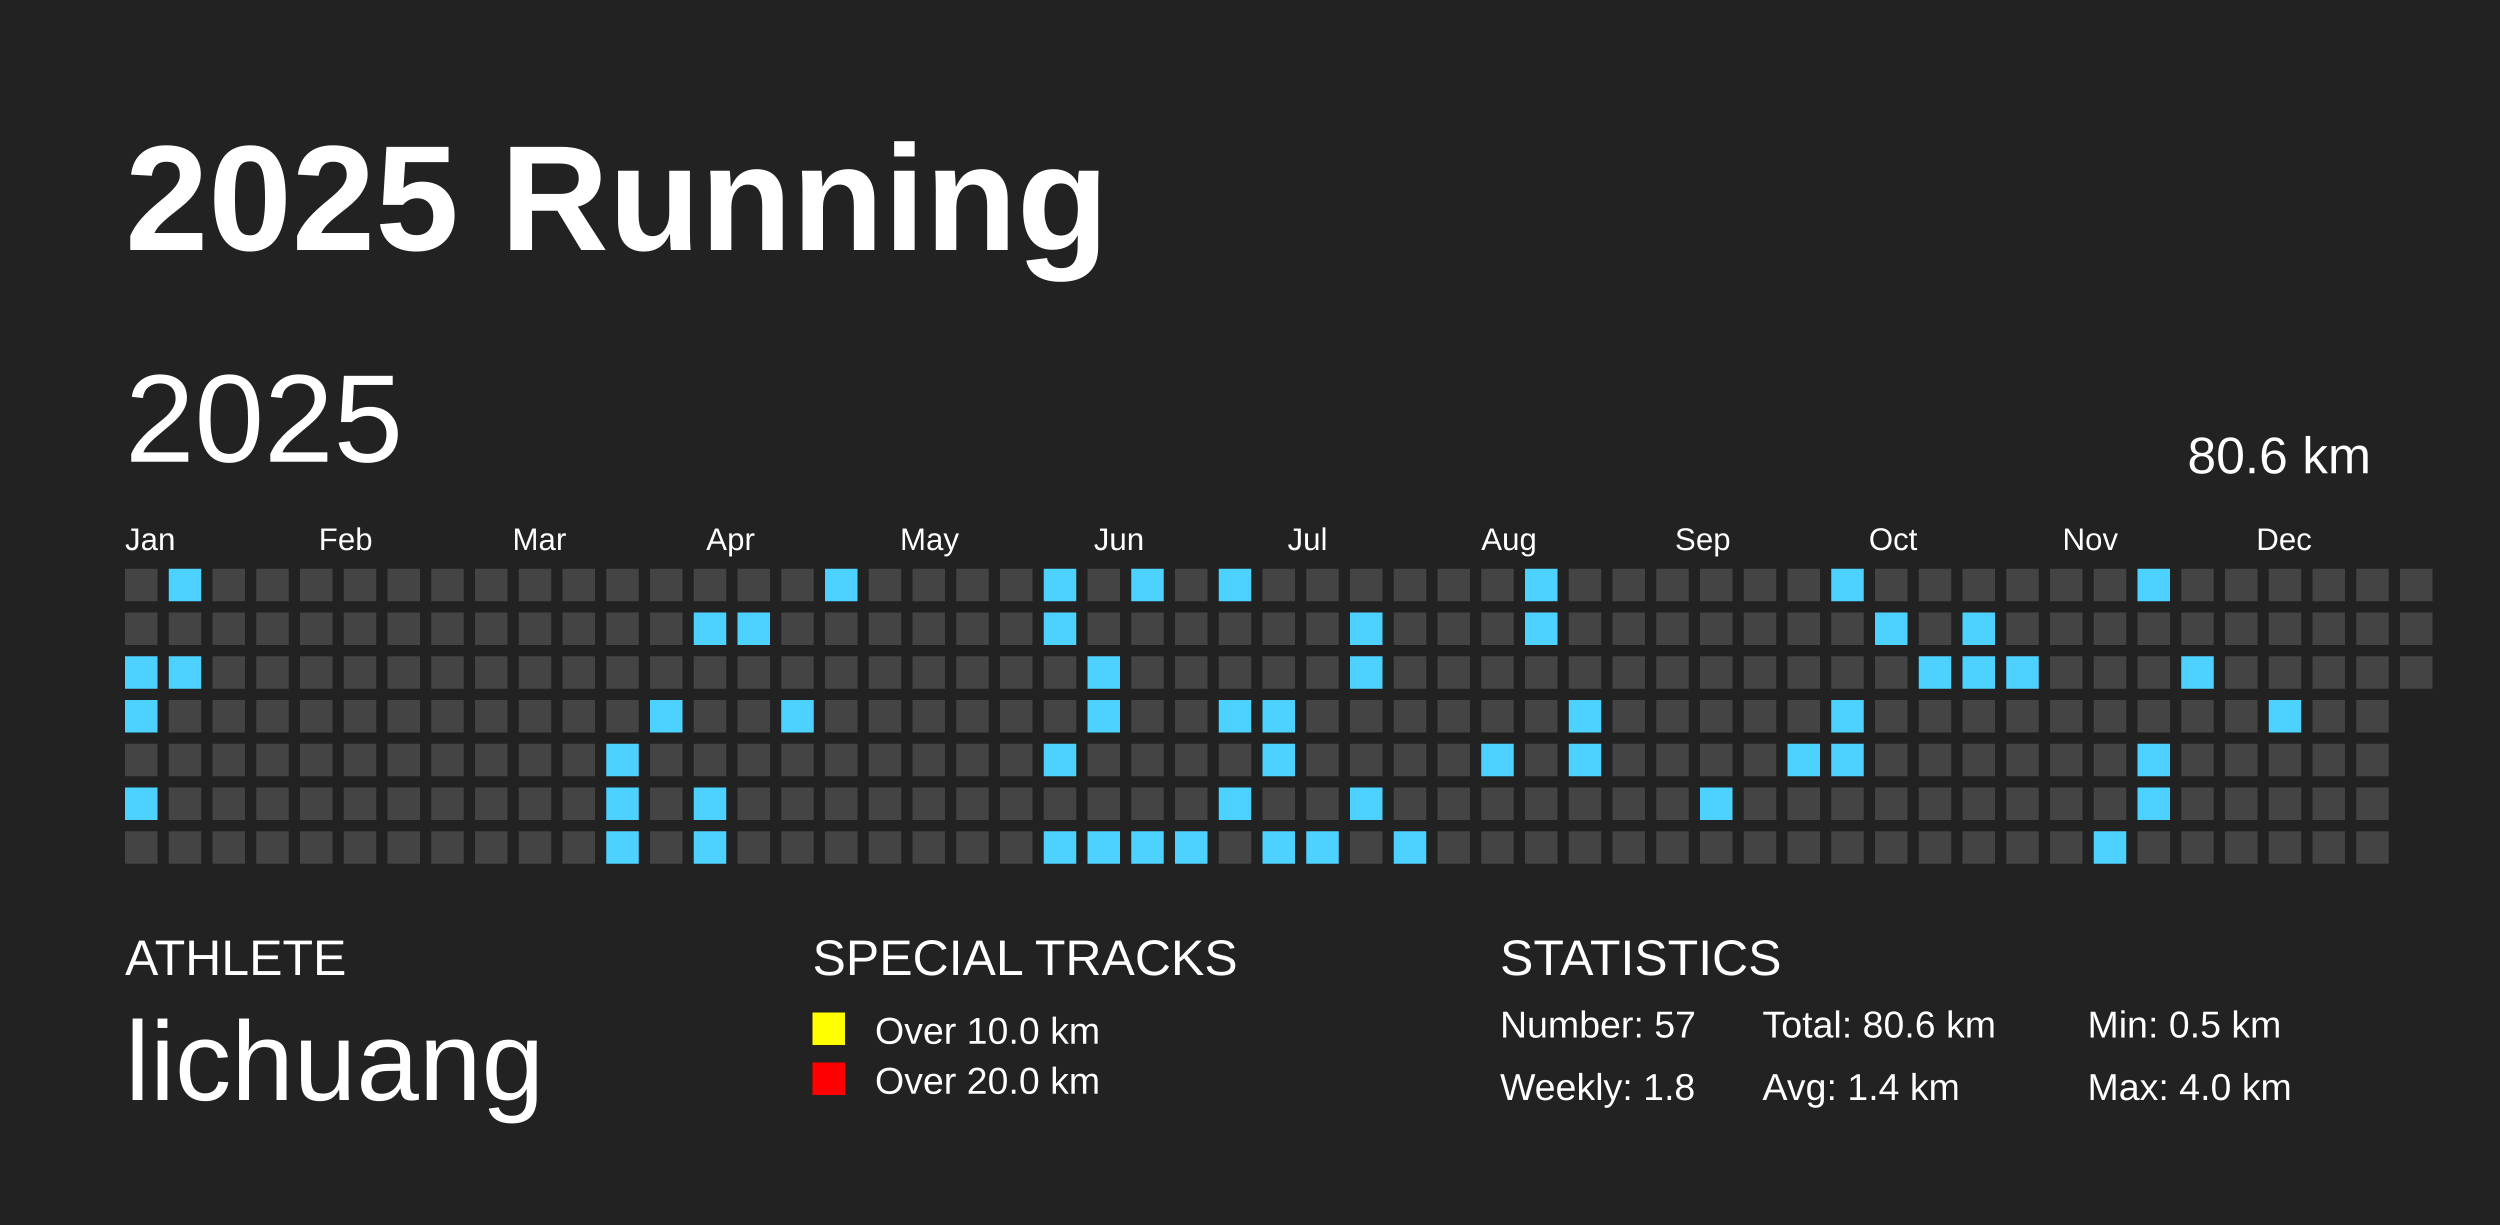
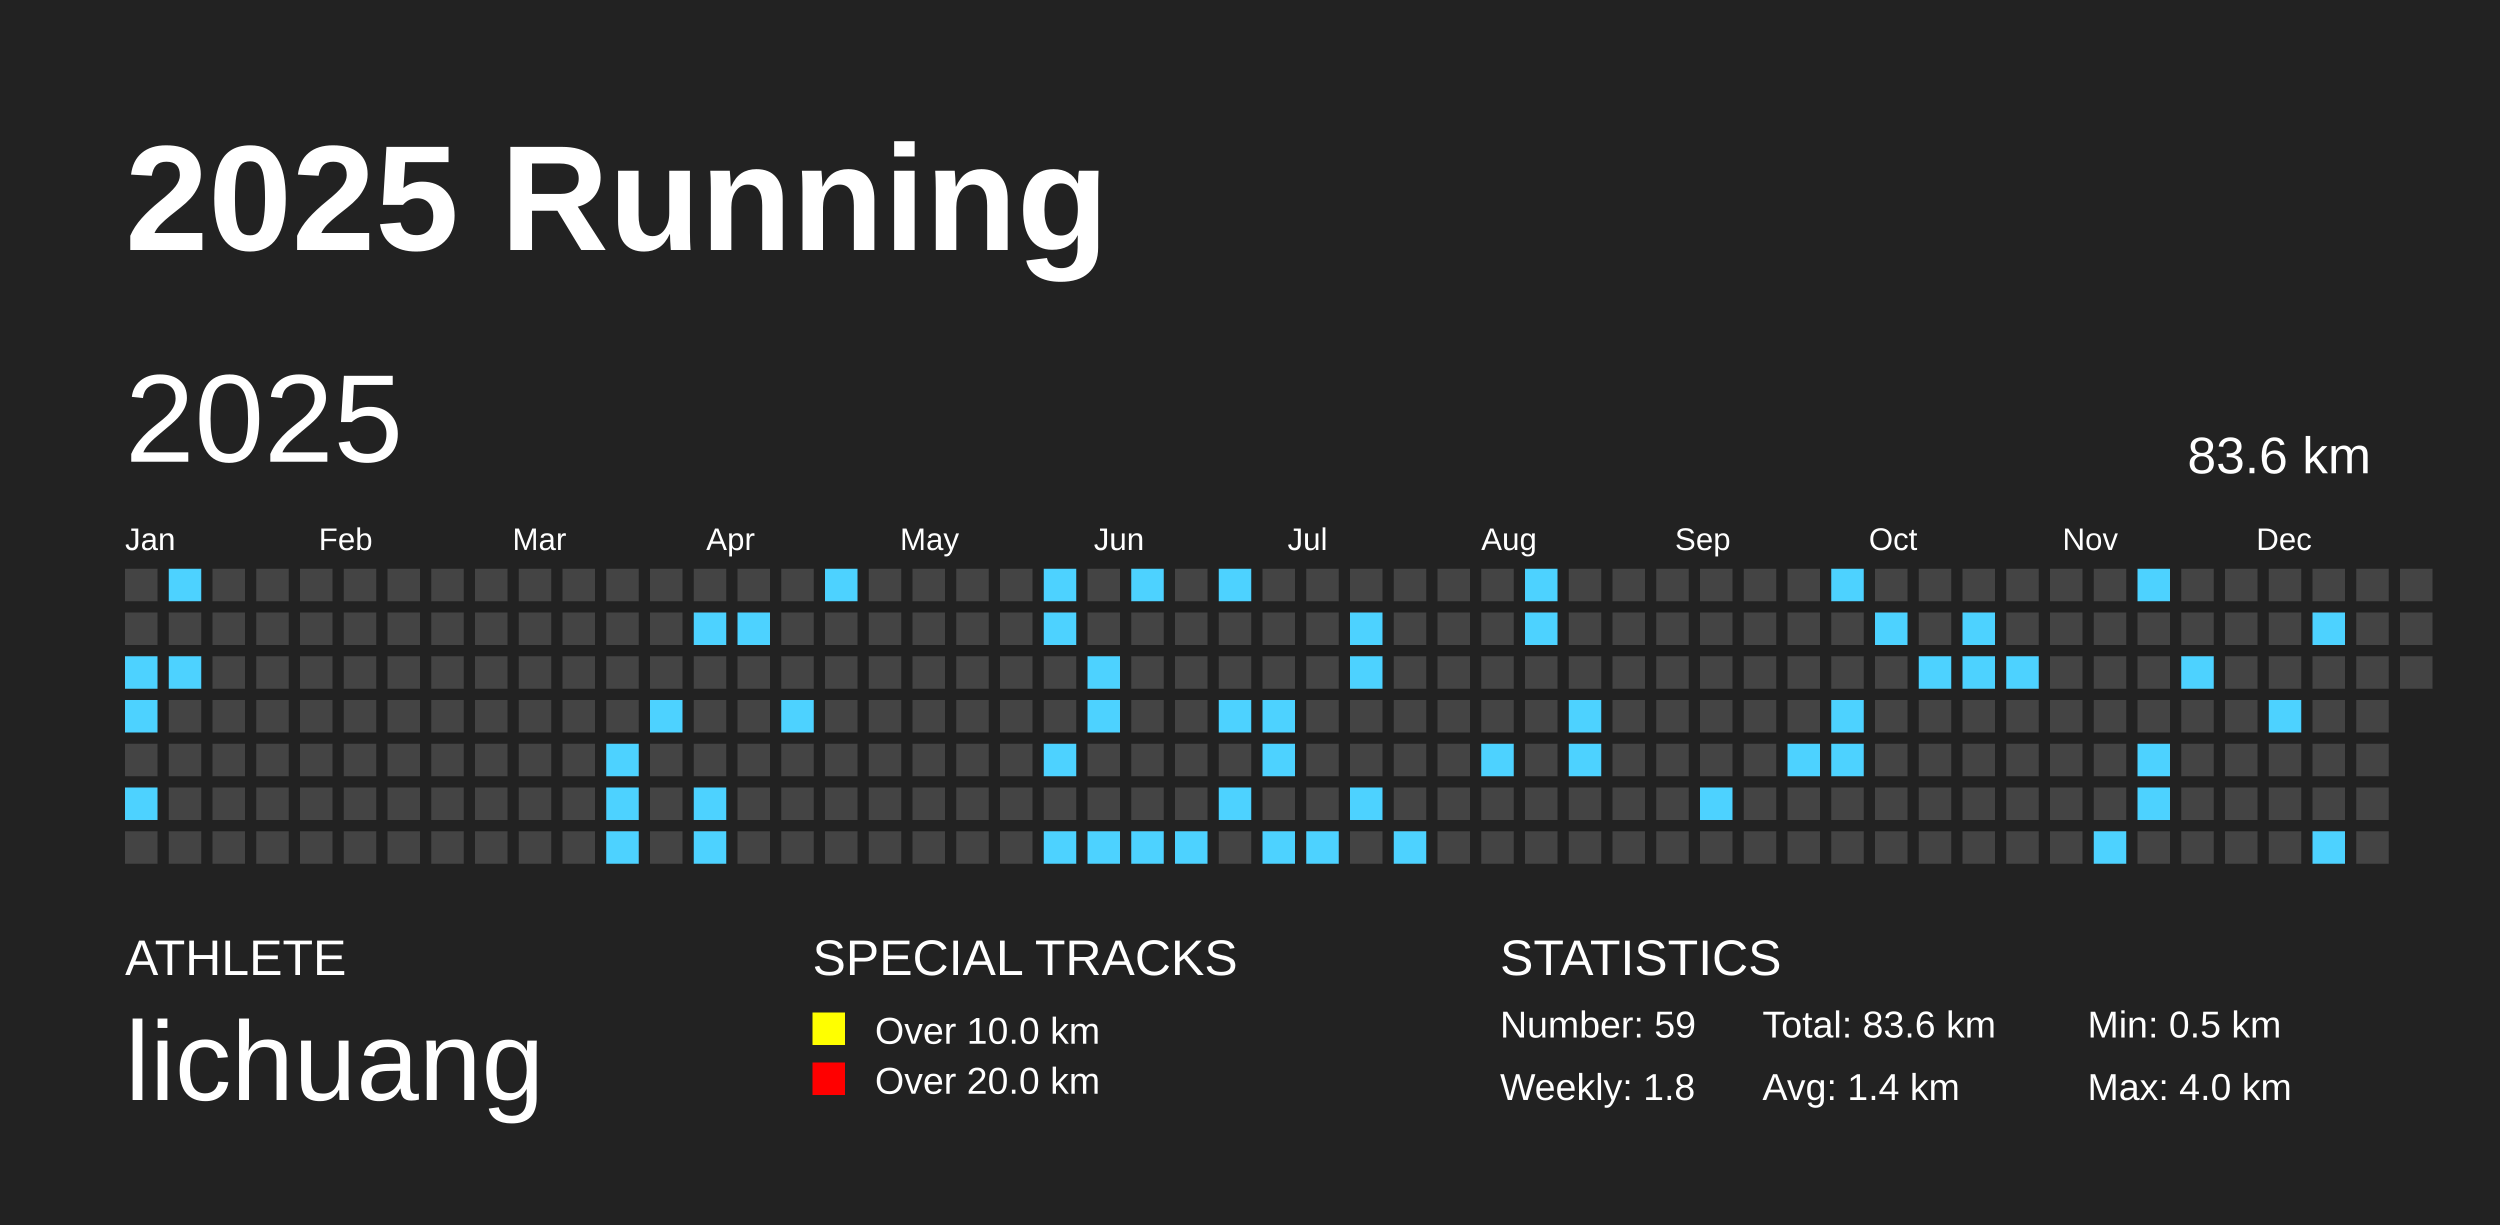
<svg xmlns="http://www.w3.org/2000/svg" baseProfile="full" height="98mm" version="1.1" viewBox="0,0,200,98" width="200mm">
  <defs />
  <rect fill="#222222" height="98" width="200" x="0" y="0" />
  <text fill="#FFFFFF" style="font-size:12px; font-family:Arial; font-weight:bold;" x="10" y="20">2025 Running</text>
  <text fill="#FFFFFF" style="font-size:4px; font-family:Arial" x="10" y="78">ATHLETE</text>
  <text fill="#FFFFFF" style="font-size:9px; font-family:Arial" x="10" y="88">lichuang</text>
  <text fill="#FFFFFF" style="font-size:4px; font-family:Arial" x="65" y="78">SPECIAL TRACKS</text>
  <rect fill="yellow" height="2.6" width="2.6" x="65" y="81" />
  <text fill="#FFFFFF" style="font-size:3px; font-family:Arial" x="70" y="83.5">Over 10.0 km</text>
  <rect fill="red" height="2.6" width="2.6" x="65" y="85" />
  <text fill="#FFFFFF" style="font-size:3px; font-family:Arial" x="70" y="87.5">Over 20.0 km</text>
  <text fill="#FFFFFF" style="font-size:4px; font-family:Arial" x="120" y="78">STATISTICS</text>
-   <text fill="#FFFFFF" style="font-size:3px; font-family:Arial" x="120" y="83">Number: 57</text>
+   <text fill="#FFFFFF" style="font-size:3px; font-family:Arial" x="120" y="83">Number: 59</text>
  <text fill="#FFFFFF" style="font-size:3px; font-family:Arial" x="120" y="88">Weekly: 1.8</text>
-   <text fill="#FFFFFF" style="font-size:3px; font-family:Arial" x="141" y="83">Total: 80.6 km</text>
+   <text fill="#FFFFFF" style="font-size:3px; font-family:Arial" x="141" y="83">Total: 83.6 km</text>
  <text fill="#FFFFFF" style="font-size:3px; font-family:Arial" x="141" y="88">Avg: 1.4 km</text>
  <text fill="#FFFFFF" style="font-size:3px; font-family:Arial" x="167" y="83">Min: 0.5 km</text>
  <text fill="#FFFFFF" style="font-size:3px; font-family:Arial" x="167" y="88">Max: 4.0 km</text>
  <text dominant-baseline="hanging" fill="#FFFFFF" style="font-size:10.0px; font-family:Arial;" x="10" y="30">2025</text>
-   <text dominant-baseline="hanging" fill="#FFFFFF" style="font-size:4.125px; font-family:Arial;" x="175" y="35">80.6 km</text>
+   <text dominant-baseline="hanging" fill="#FFFFFF" style="font-size:4.125px; font-family:Arial;" x="175" y="35">83.6 km</text>
  <text fill="#FFFFFF" style="font-size:2.5px; font-family:Arial" x="10.0" y="44">Jan</text>
  <text fill="#FFFFFF" style="font-size:2.5px; font-family:Arial" x="25.5" y="44">Feb</text>
  <text fill="#FFFFFF" style="font-size:2.5px; font-family:Arial" x="41.0" y="44">Mar</text>
  <text fill="#FFFFFF" style="font-size:2.5px; font-family:Arial" x="56.5" y="44">Apr</text>
  <text fill="#FFFFFF" style="font-size:2.5px; font-family:Arial" x="72.0" y="44">May</text>
  <text fill="#FFFFFF" style="font-size:2.5px; font-family:Arial" x="87.5" y="44">Jun</text>
  <text fill="#FFFFFF" style="font-size:2.5px; font-family:Arial" x="103.0" y="44">Jul</text>
  <text fill="#FFFFFF" style="font-size:2.5px; font-family:Arial" x="118.5" y="44">Aug</text>
  <text fill="#FFFFFF" style="font-size:2.5px; font-family:Arial" x="134.0" y="44">Sep</text>
  <text fill="#FFFFFF" style="font-size:2.5px; font-family:Arial" x="149.5" y="44">Oct</text>
  <text fill="#FFFFFF" style="font-size:2.5px; font-family:Arial" x="165.0" y="44">Nov</text>
  <text fill="#FFFFFF" style="font-size:2.5px; font-family:Arial" x="180.5" y="44">Dec</text>
  <rect fill="#444444" height="2.6" width="2.6" x="10.0" y="45.5" />
  <rect fill="#444444" height="2.6" width="2.6" x="10.0" y="49.0" />
  <rect fill="#4dd2ff" height="2.6" width="2.6" x="10.0" y="52.5" />
  <rect fill="#4dd2ff" height="2.6" width="2.6" x="10.0" y="56.0" />
  <rect fill="#444444" height="2.6" width="2.6" x="10.0" y="59.5" />
  <rect fill="#4dd2ff" height="2.6" width="2.6" x="10.0" y="63.0" />
  <rect fill="#444444" height="2.6" width="2.6" x="10.0" y="66.5" />
  <rect fill="#4dd2ff" height="2.6" width="2.6" x="13.5" y="45.5" />
  <rect fill="#444444" height="2.6" width="2.6" x="13.5" y="49.0" />
  <rect fill="#4dd2ff" height="2.6" width="2.6" x="13.5" y="52.5" />
  <rect fill="#444444" height="2.6" width="2.6" x="13.5" y="56.0" />
  <rect fill="#444444" height="2.6" width="2.6" x="13.5" y="59.5" />
  <rect fill="#444444" height="2.6" width="2.6" x="13.5" y="63.0" />
  <rect fill="#444444" height="2.6" width="2.6" x="13.5" y="66.5" />
  <rect fill="#444444" height="2.6" width="2.6" x="17.0" y="45.5" />
  <rect fill="#444444" height="2.6" width="2.6" x="17.0" y="49.0" />
  <rect fill="#444444" height="2.6" width="2.6" x="17.0" y="52.5" />
  <rect fill="#444444" height="2.6" width="2.6" x="17.0" y="56.0" />
  <rect fill="#444444" height="2.6" width="2.6" x="17.0" y="59.5" />
  <rect fill="#444444" height="2.6" width="2.6" x="17.0" y="63.0" />
  <rect fill="#444444" height="2.6" width="2.6" x="17.0" y="66.5" />
  <rect fill="#444444" height="2.6" width="2.6" x="20.5" y="45.5" />
  <rect fill="#444444" height="2.6" width="2.6" x="20.5" y="49.0" />
  <rect fill="#444444" height="2.6" width="2.6" x="20.5" y="52.5" />
  <rect fill="#444444" height="2.6" width="2.6" x="20.5" y="56.0" />
  <rect fill="#444444" height="2.6" width="2.6" x="20.5" y="59.5" />
  <rect fill="#444444" height="2.6" width="2.6" x="20.5" y="63.0" />
  <rect fill="#444444" height="2.6" width="2.6" x="20.5" y="66.5" />
  <rect fill="#444444" height="2.6" width="2.6" x="24.0" y="45.5" />
  <rect fill="#444444" height="2.6" width="2.6" x="24.0" y="49.0" />
  <rect fill="#444444" height="2.6" width="2.6" x="24.0" y="52.5" />
  <rect fill="#444444" height="2.6" width="2.6" x="24.0" y="56.0" />
  <rect fill="#444444" height="2.6" width="2.6" x="24.0" y="59.5" />
  <rect fill="#444444" height="2.6" width="2.6" x="24.0" y="63.0" />
  <rect fill="#444444" height="2.6" width="2.6" x="24.0" y="66.5" />
  <rect fill="#444444" height="2.6" width="2.6" x="27.5" y="45.5" />
  <rect fill="#444444" height="2.6" width="2.6" x="27.5" y="49.0" />
  <rect fill="#444444" height="2.6" width="2.6" x="27.5" y="52.5" />
  <rect fill="#444444" height="2.6" width="2.6" x="27.5" y="56.0" />
  <rect fill="#444444" height="2.6" width="2.6" x="27.5" y="59.5" />
  <rect fill="#444444" height="2.6" width="2.6" x="27.5" y="63.0" />
  <rect fill="#444444" height="2.6" width="2.6" x="27.5" y="66.5" />
  <rect fill="#444444" height="2.6" width="2.6" x="31.0" y="45.5" />
  <rect fill="#444444" height="2.6" width="2.6" x="31.0" y="49.0" />
  <rect fill="#444444" height="2.6" width="2.6" x="31.0" y="52.5" />
  <rect fill="#444444" height="2.6" width="2.6" x="31.0" y="56.0" />
  <rect fill="#444444" height="2.6" width="2.6" x="31.0" y="59.5" />
  <rect fill="#444444" height="2.6" width="2.6" x="31.0" y="63.0" />
  <rect fill="#444444" height="2.6" width="2.6" x="31.0" y="66.5" />
  <rect fill="#444444" height="2.6" width="2.6" x="34.5" y="45.5" />
  <rect fill="#444444" height="2.6" width="2.6" x="34.5" y="49.0" />
  <rect fill="#444444" height="2.6" width="2.6" x="34.5" y="52.5" />
  <rect fill="#444444" height="2.6" width="2.6" x="34.5" y="56.0" />
  <rect fill="#444444" height="2.6" width="2.6" x="34.5" y="59.5" />
  <rect fill="#444444" height="2.6" width="2.6" x="34.5" y="63.0" />
  <rect fill="#444444" height="2.6" width="2.6" x="34.5" y="66.5" />
  <rect fill="#444444" height="2.6" width="2.6" x="38.0" y="45.5" />
  <rect fill="#444444" height="2.6" width="2.6" x="38.0" y="49.0" />
  <rect fill="#444444" height="2.6" width="2.6" x="38.0" y="52.5" />
  <rect fill="#444444" height="2.6" width="2.6" x="38.0" y="56.0" />
  <rect fill="#444444" height="2.6" width="2.6" x="38.0" y="59.5" />
  <rect fill="#444444" height="2.6" width="2.6" x="38.0" y="63.0" />
  <rect fill="#444444" height="2.6" width="2.6" x="38.0" y="66.5" />
  <rect fill="#444444" height="2.6" width="2.6" x="41.5" y="45.5" />
  <rect fill="#444444" height="2.6" width="2.6" x="41.5" y="49.0" />
  <rect fill="#444444" height="2.6" width="2.6" x="41.5" y="52.5" />
  <rect fill="#444444" height="2.6" width="2.6" x="41.5" y="56.0" />
  <rect fill="#444444" height="2.6" width="2.6" x="41.5" y="59.5" />
  <rect fill="#444444" height="2.6" width="2.6" x="41.5" y="63.0" />
  <rect fill="#444444" height="2.6" width="2.6" x="41.5" y="66.5" />
  <rect fill="#444444" height="2.6" width="2.6" x="45.0" y="45.5" />
  <rect fill="#444444" height="2.6" width="2.6" x="45.0" y="49.0" />
  <rect fill="#444444" height="2.6" width="2.6" x="45.0" y="52.5" />
  <rect fill="#444444" height="2.6" width="2.6" x="45.0" y="56.0" />
  <rect fill="#444444" height="2.6" width="2.6" x="45.0" y="59.5" />
  <rect fill="#444444" height="2.6" width="2.6" x="45.0" y="63.0" />
  <rect fill="#444444" height="2.6" width="2.6" x="45.0" y="66.5" />
  <rect fill="#444444" height="2.6" width="2.6" x="48.5" y="45.5" />
  <rect fill="#444444" height="2.6" width="2.6" x="48.5" y="49.0" />
  <rect fill="#444444" height="2.6" width="2.6" x="48.5" y="52.5" />
  <rect fill="#444444" height="2.6" width="2.6" x="48.5" y="56.0" />
  <rect fill="#4dd2ff" height="2.6" width="2.6" x="48.5" y="59.5" />
  <rect fill="#4dd2ff" height="2.6" width="2.6" x="48.5" y="63.0" />
  <rect fill="#4dd2ff" height="2.6" width="2.6" x="48.5" y="66.5" />
  <rect fill="#444444" height="2.6" width="2.6" x="52.0" y="45.5" />
  <rect fill="#444444" height="2.6" width="2.6" x="52.0" y="49.0" />
  <rect fill="#444444" height="2.6" width="2.6" x="52.0" y="52.5" />
  <rect fill="#4dd2ff" height="2.6" width="2.6" x="52.0" y="56.0" />
  <rect fill="#444444" height="2.6" width="2.6" x="52.0" y="59.5" />
  <rect fill="#444444" height="2.6" width="2.6" x="52.0" y="63.0" />
  <rect fill="#444444" height="2.6" width="2.6" x="52.0" y="66.5" />
  <rect fill="#444444" height="2.6" width="2.6" x="55.5" y="45.5" />
  <rect fill="#4dd2ff" height="2.6" width="2.6" x="55.5" y="49.0" />
  <rect fill="#444444" height="2.6" width="2.6" x="55.5" y="52.5" />
  <rect fill="#444444" height="2.6" width="2.6" x="55.5" y="56.0" />
  <rect fill="#444444" height="2.6" width="2.6" x="55.5" y="59.5" />
  <rect fill="#4dd2ff" height="2.6" width="2.6" x="55.5" y="63.0" />
  <rect fill="#4dd2ff" height="2.6" width="2.6" x="55.5" y="66.5" />
  <rect fill="#444444" height="2.6" width="2.6" x="59.0" y="45.5" />
  <rect fill="#4dd2ff" height="2.6" width="2.6" x="59.0" y="49.0" />
  <rect fill="#444444" height="2.6" width="2.6" x="59.0" y="52.5" />
  <rect fill="#444444" height="2.6" width="2.6" x="59.0" y="56.0" />
  <rect fill="#444444" height="2.6" width="2.6" x="59.0" y="59.5" />
  <rect fill="#444444" height="2.6" width="2.6" x="59.0" y="63.0" />
  <rect fill="#444444" height="2.6" width="2.6" x="59.0" y="66.5" />
  <rect fill="#444444" height="2.6" width="2.6" x="62.5" y="45.5" />
  <rect fill="#444444" height="2.6" width="2.6" x="62.5" y="49.0" />
  <rect fill="#444444" height="2.6" width="2.6" x="62.5" y="52.5" />
  <rect fill="#4dd2ff" height="2.6" width="2.6" x="62.5" y="56.0" />
  <rect fill="#444444" height="2.6" width="2.6" x="62.5" y="59.5" />
  <rect fill="#444444" height="2.6" width="2.6" x="62.5" y="63.0" />
  <rect fill="#444444" height="2.6" width="2.6" x="62.5" y="66.5" />
  <rect fill="#4dd2ff" height="2.6" width="2.6" x="66.0" y="45.5" />
  <rect fill="#444444" height="2.6" width="2.6" x="66.0" y="49.0" />
  <rect fill="#444444" height="2.6" width="2.6" x="66.0" y="52.5" />
  <rect fill="#444444" height="2.6" width="2.6" x="66.0" y="56.0" />
  <rect fill="#444444" height="2.6" width="2.6" x="66.0" y="59.5" />
  <rect fill="#444444" height="2.6" width="2.6" x="66.0" y="63.0" />
  <rect fill="#444444" height="2.6" width="2.6" x="66.0" y="66.5" />
  <rect fill="#444444" height="2.6" width="2.6" x="69.5" y="45.5" />
  <rect fill="#444444" height="2.6" width="2.6" x="69.5" y="49.0" />
  <rect fill="#444444" height="2.6" width="2.6" x="69.5" y="52.5" />
  <rect fill="#444444" height="2.6" width="2.6" x="69.5" y="56.0" />
  <rect fill="#444444" height="2.6" width="2.6" x="69.5" y="59.5" />
  <rect fill="#444444" height="2.6" width="2.6" x="69.5" y="63.0" />
  <rect fill="#444444" height="2.6" width="2.6" x="69.5" y="66.5" />
  <rect fill="#444444" height="2.6" width="2.6" x="73.0" y="45.5" />
  <rect fill="#444444" height="2.6" width="2.6" x="73.0" y="49.0" />
  <rect fill="#444444" height="2.6" width="2.6" x="73.0" y="52.5" />
  <rect fill="#444444" height="2.6" width="2.6" x="73.0" y="56.0" />
  <rect fill="#444444" height="2.6" width="2.6" x="73.0" y="59.5" />
  <rect fill="#444444" height="2.6" width="2.6" x="73.0" y="63.0" />
  <rect fill="#444444" height="2.6" width="2.6" x="73.0" y="66.5" />
  <rect fill="#444444" height="2.6" width="2.6" x="76.5" y="45.5" />
  <rect fill="#444444" height="2.6" width="2.6" x="76.5" y="49.0" />
  <rect fill="#444444" height="2.6" width="2.6" x="76.5" y="52.5" />
  <rect fill="#444444" height="2.6" width="2.6" x="76.5" y="56.0" />
  <rect fill="#444444" height="2.6" width="2.6" x="76.5" y="59.5" />
  <rect fill="#444444" height="2.6" width="2.6" x="76.5" y="63.0" />
  <rect fill="#444444" height="2.6" width="2.6" x="76.5" y="66.5" />
  <rect fill="#444444" height="2.6" width="2.6" x="80.0" y="45.5" />
  <rect fill="#444444" height="2.6" width="2.6" x="80.0" y="49.0" />
  <rect fill="#444444" height="2.6" width="2.6" x="80.0" y="52.5" />
  <rect fill="#444444" height="2.6" width="2.6" x="80.0" y="56.0" />
  <rect fill="#444444" height="2.6" width="2.6" x="80.0" y="59.5" />
  <rect fill="#444444" height="2.6" width="2.6" x="80.0" y="63.0" />
  <rect fill="#444444" height="2.6" width="2.6" x="80.0" y="66.5" />
  <rect fill="#4dd2ff" height="2.6" width="2.6" x="83.5" y="45.5" />
  <rect fill="#4dd2ff" height="2.6" width="2.6" x="83.5" y="49.0" />
  <rect fill="#444444" height="2.6" width="2.6" x="83.5" y="52.5" />
  <rect fill="#444444" height="2.6" width="2.6" x="83.5" y="56.0" />
  <rect fill="#4dd2ff" height="2.6" width="2.6" x="83.5" y="59.5" />
  <rect fill="#444444" height="2.6" width="2.6" x="83.5" y="63.0" />
  <rect fill="#4dd2ff" height="2.6" width="2.6" x="83.5" y="66.5" />
  <rect fill="#444444" height="2.6" width="2.6" x="87.0" y="45.5" />
  <rect fill="#444444" height="2.6" width="2.6" x="87.0" y="49.0" />
  <rect fill="#4dd2ff" height="2.6" width="2.6" x="87.0" y="52.5" />
  <rect fill="#4dd2ff" height="2.6" width="2.6" x="87.0" y="56.0" />
  <rect fill="#444444" height="2.6" width="2.6" x="87.0" y="59.5" />
  <rect fill="#444444" height="2.6" width="2.6" x="87.0" y="63.0" />
  <rect fill="#4dd2ff" height="2.6" width="2.6" x="87.0" y="66.5" />
  <rect fill="#4dd2ff" height="2.6" width="2.6" x="90.5" y="45.5" />
  <rect fill="#444444" height="2.6" width="2.6" x="90.5" y="49.0" />
  <rect fill="#444444" height="2.6" width="2.6" x="90.5" y="52.5" />
  <rect fill="#444444" height="2.6" width="2.6" x="90.5" y="56.0" />
  <rect fill="#444444" height="2.6" width="2.6" x="90.5" y="59.5" />
  <rect fill="#444444" height="2.6" width="2.6" x="90.5" y="63.0" />
  <rect fill="#4dd2ff" height="2.6" width="2.6" x="90.5" y="66.5" />
  <rect fill="#444444" height="2.6" width="2.6" x="94.0" y="45.5" />
  <rect fill="#444444" height="2.6" width="2.6" x="94.0" y="49.0" />
  <rect fill="#444444" height="2.6" width="2.6" x="94.0" y="52.5" />
  <rect fill="#444444" height="2.6" width="2.6" x="94.0" y="56.0" />
  <rect fill="#444444" height="2.6" width="2.6" x="94.0" y="59.5" />
  <rect fill="#444444" height="2.6" width="2.6" x="94.0" y="63.0" />
  <rect fill="#4dd2ff" height="2.6" width="2.6" x="94.0" y="66.5" />
  <rect fill="#4dd2ff" height="2.6" width="2.6" x="97.5" y="45.5" />
  <rect fill="#444444" height="2.6" width="2.6" x="97.5" y="49.0" />
  <rect fill="#444444" height="2.6" width="2.6" x="97.5" y="52.5" />
  <rect fill="#4dd2ff" height="2.6" width="2.6" x="97.5" y="56.0" />
  <rect fill="#444444" height="2.6" width="2.6" x="97.5" y="59.5" />
  <rect fill="#4dd2ff" height="2.6" width="2.6" x="97.5" y="63.0" />
  <rect fill="#444444" height="2.6" width="2.6" x="97.5" y="66.5" />
  <rect fill="#444444" height="2.6" width="2.6" x="101.0" y="45.5" />
  <rect fill="#444444" height="2.6" width="2.6" x="101.0" y="49.0" />
  <rect fill="#444444" height="2.6" width="2.6" x="101.0" y="52.5" />
  <rect fill="#4dd2ff" height="2.6" width="2.6" x="101.0" y="56.0" />
  <rect fill="#4dd2ff" height="2.6" width="2.6" x="101.0" y="59.5" />
  <rect fill="#444444" height="2.6" width="2.6" x="101.0" y="63.0" />
  <rect fill="#4dd2ff" height="2.6" width="2.6" x="101.0" y="66.5" />
  <rect fill="#444444" height="2.6" width="2.6" x="104.5" y="45.5" />
  <rect fill="#444444" height="2.6" width="2.6" x="104.5" y="49.0" />
  <rect fill="#444444" height="2.6" width="2.6" x="104.5" y="52.5" />
  <rect fill="#444444" height="2.6" width="2.6" x="104.5" y="56.0" />
  <rect fill="#444444" height="2.6" width="2.6" x="104.5" y="59.5" />
  <rect fill="#444444" height="2.6" width="2.6" x="104.5" y="63.0" />
  <rect fill="#4dd2ff" height="2.6" width="2.6" x="104.5" y="66.5" />
  <rect fill="#444444" height="2.6" width="2.6" x="108.0" y="45.5" />
  <rect fill="#4dd2ff" height="2.6" width="2.6" x="108.0" y="49.0" />
  <rect fill="#4dd2ff" height="2.6" width="2.6" x="108.0" y="52.5" />
  <rect fill="#444444" height="2.6" width="2.6" x="108.0" y="56.0" />
  <rect fill="#444444" height="2.6" width="2.6" x="108.0" y="59.5" />
  <rect fill="#4dd2ff" height="2.6" width="2.6" x="108.0" y="63.0" />
  <rect fill="#444444" height="2.6" width="2.6" x="108.0" y="66.5" />
  <rect fill="#444444" height="2.6" width="2.6" x="111.5" y="45.5" />
  <rect fill="#444444" height="2.6" width="2.6" x="111.5" y="49.0" />
  <rect fill="#444444" height="2.6" width="2.6" x="111.5" y="52.5" />
  <rect fill="#444444" height="2.6" width="2.6" x="111.5" y="56.0" />
  <rect fill="#444444" height="2.6" width="2.6" x="111.5" y="59.5" />
  <rect fill="#444444" height="2.6" width="2.6" x="111.5" y="63.0" />
  <rect fill="#4dd2ff" height="2.6" width="2.6" x="111.5" y="66.5" />
  <rect fill="#444444" height="2.6" width="2.6" x="115.0" y="45.5" />
  <rect fill="#444444" height="2.6" width="2.6" x="115.0" y="49.0" />
  <rect fill="#444444" height="2.6" width="2.6" x="115.0" y="52.5" />
  <rect fill="#444444" height="2.6" width="2.6" x="115.0" y="56.0" />
  <rect fill="#444444" height="2.6" width="2.6" x="115.0" y="59.5" />
  <rect fill="#444444" height="2.6" width="2.6" x="115.0" y="63.0" />
  <rect fill="#444444" height="2.6" width="2.6" x="115.0" y="66.5" />
  <rect fill="#444444" height="2.6" width="2.6" x="118.5" y="45.5" />
  <rect fill="#444444" height="2.6" width="2.6" x="118.5" y="49.0" />
  <rect fill="#444444" height="2.6" width="2.6" x="118.5" y="52.5" />
  <rect fill="#444444" height="2.6" width="2.6" x="118.5" y="56.0" />
  <rect fill="#4dd2ff" height="2.6" width="2.6" x="118.5" y="59.5" />
  <rect fill="#444444" height="2.6" width="2.6" x="118.5" y="63.0" />
  <rect fill="#444444" height="2.6" width="2.6" x="118.5" y="66.5" />
  <rect fill="#4dd2ff" height="2.6" width="2.6" x="122.0" y="45.5" />
  <rect fill="#4dd2ff" height="2.6" width="2.6" x="122.0" y="49.0" />
  <rect fill="#444444" height="2.6" width="2.6" x="122.0" y="52.5" />
  <rect fill="#444444" height="2.6" width="2.6" x="122.0" y="56.0" />
  <rect fill="#444444" height="2.6" width="2.6" x="122.0" y="59.5" />
  <rect fill="#444444" height="2.6" width="2.6" x="122.0" y="63.0" />
  <rect fill="#444444" height="2.6" width="2.6" x="122.0" y="66.5" />
  <rect fill="#444444" height="2.6" width="2.6" x="125.5" y="45.5" />
  <rect fill="#444444" height="2.6" width="2.6" x="125.5" y="49.0" />
  <rect fill="#444444" height="2.6" width="2.6" x="125.5" y="52.5" />
  <rect fill="#4dd2ff" height="2.6" width="2.6" x="125.5" y="56.0" />
  <rect fill="#4dd2ff" height="2.6" width="2.6" x="125.5" y="59.5" />
  <rect fill="#444444" height="2.6" width="2.6" x="125.5" y="63.0" />
  <rect fill="#444444" height="2.6" width="2.6" x="125.5" y="66.5" />
  <rect fill="#444444" height="2.6" width="2.6" x="129.0" y="45.5" />
  <rect fill="#444444" height="2.6" width="2.6" x="129.0" y="49.0" />
  <rect fill="#444444" height="2.6" width="2.6" x="129.0" y="52.5" />
  <rect fill="#444444" height="2.6" width="2.6" x="129.0" y="56.0" />
  <rect fill="#444444" height="2.6" width="2.6" x="129.0" y="59.5" />
  <rect fill="#444444" height="2.6" width="2.6" x="129.0" y="63.0" />
  <rect fill="#444444" height="2.6" width="2.6" x="129.0" y="66.5" />
  <rect fill="#444444" height="2.6" width="2.6" x="132.5" y="45.5" />
  <rect fill="#444444" height="2.6" width="2.6" x="132.5" y="49.0" />
  <rect fill="#444444" height="2.6" width="2.6" x="132.5" y="52.5" />
  <rect fill="#444444" height="2.6" width="2.6" x="132.5" y="56.0" />
  <rect fill="#444444" height="2.6" width="2.6" x="132.5" y="59.5" />
  <rect fill="#444444" height="2.6" width="2.6" x="132.5" y="63.0" />
  <rect fill="#444444" height="2.6" width="2.6" x="132.5" y="66.5" />
  <rect fill="#444444" height="2.6" width="2.6" x="136.0" y="45.5" />
  <rect fill="#444444" height="2.6" width="2.6" x="136.0" y="49.0" />
  <rect fill="#444444" height="2.6" width="2.6" x="136.0" y="52.5" />
  <rect fill="#444444" height="2.6" width="2.6" x="136.0" y="56.0" />
  <rect fill="#444444" height="2.6" width="2.6" x="136.0" y="59.5" />
  <rect fill="#4dd2ff" height="2.6" width="2.6" x="136.0" y="63.0" />
  <rect fill="#444444" height="2.6" width="2.6" x="136.0" y="66.5" />
  <rect fill="#444444" height="2.6" width="2.6" x="139.5" y="45.5" />
  <rect fill="#444444" height="2.6" width="2.6" x="139.5" y="49.0" />
  <rect fill="#444444" height="2.6" width="2.6" x="139.5" y="52.5" />
  <rect fill="#444444" height="2.6" width="2.6" x="139.5" y="56.0" />
  <rect fill="#444444" height="2.6" width="2.6" x="139.5" y="59.5" />
  <rect fill="#444444" height="2.6" width="2.6" x="139.5" y="63.0" />
  <rect fill="#444444" height="2.6" width="2.6" x="139.5" y="66.5" />
  <rect fill="#444444" height="2.6" width="2.6" x="143.0" y="45.5" />
  <rect fill="#444444" height="2.6" width="2.6" x="143.0" y="49.0" />
  <rect fill="#444444" height="2.6" width="2.6" x="143.0" y="52.5" />
  <rect fill="#444444" height="2.6" width="2.6" x="143.0" y="56.0" />
  <rect fill="#4dd2ff" height="2.6" width="2.6" x="143.0" y="59.5" />
  <rect fill="#444444" height="2.6" width="2.6" x="143.0" y="63.0" />
  <rect fill="#444444" height="2.6" width="2.6" x="143.0" y="66.5" />
  <rect fill="#4dd2ff" height="2.6" width="2.6" x="146.5" y="45.5" />
  <rect fill="#444444" height="2.6" width="2.6" x="146.5" y="49.0" />
  <rect fill="#444444" height="2.6" width="2.6" x="146.5" y="52.5" />
  <rect fill="#4dd2ff" height="2.6" width="2.6" x="146.5" y="56.0" />
  <rect fill="#4dd2ff" height="2.6" width="2.6" x="146.5" y="59.5" />
  <rect fill="#444444" height="2.6" width="2.6" x="146.5" y="63.0" />
  <rect fill="#444444" height="2.6" width="2.6" x="146.5" y="66.5" />
  <rect fill="#444444" height="2.6" width="2.6" x="150.0" y="45.5" />
  <rect fill="#4dd2ff" height="2.6" width="2.6" x="150.0" y="49.0" />
  <rect fill="#444444" height="2.6" width="2.6" x="150.0" y="52.5" />
  <rect fill="#444444" height="2.6" width="2.6" x="150.0" y="56.0" />
  <rect fill="#444444" height="2.6" width="2.6" x="150.0" y="59.5" />
  <rect fill="#444444" height="2.6" width="2.6" x="150.0" y="63.0" />
  <rect fill="#444444" height="2.6" width="2.6" x="150.0" y="66.5" />
  <rect fill="#444444" height="2.6" width="2.6" x="153.5" y="45.5" />
  <rect fill="#444444" height="2.6" width="2.6" x="153.5" y="49.0" />
  <rect fill="#4dd2ff" height="2.6" width="2.6" x="153.5" y="52.5" />
  <rect fill="#444444" height="2.6" width="2.6" x="153.5" y="56.0" />
  <rect fill="#444444" height="2.6" width="2.6" x="153.5" y="59.5" />
  <rect fill="#444444" height="2.6" width="2.6" x="153.5" y="63.0" />
  <rect fill="#444444" height="2.6" width="2.6" x="153.5" y="66.5" />
  <rect fill="#444444" height="2.6" width="2.6" x="157.0" y="45.5" />
  <rect fill="#4dd2ff" height="2.6" width="2.6" x="157.0" y="49.0" />
  <rect fill="#4dd2ff" height="2.6" width="2.6" x="157.0" y="52.5" />
  <rect fill="#444444" height="2.6" width="2.6" x="157.0" y="56.0" />
  <rect fill="#444444" height="2.6" width="2.6" x="157.0" y="59.5" />
  <rect fill="#444444" height="2.6" width="2.6" x="157.0" y="63.0" />
  <rect fill="#444444" height="2.6" width="2.6" x="157.0" y="66.5" />
  <rect fill="#444444" height="2.6" width="2.6" x="160.5" y="45.5" />
  <rect fill="#444444" height="2.6" width="2.6" x="160.5" y="49.0" />
  <rect fill="#4dd2ff" height="2.6" width="2.6" x="160.5" y="52.5" />
  <rect fill="#444444" height="2.6" width="2.6" x="160.5" y="56.0" />
  <rect fill="#444444" height="2.6" width="2.6" x="160.5" y="59.5" />
  <rect fill="#444444" height="2.6" width="2.6" x="160.5" y="63.0" />
  <rect fill="#444444" height="2.6" width="2.6" x="160.5" y="66.5" />
  <rect fill="#444444" height="2.6" width="2.6" x="164.0" y="45.5" />
  <rect fill="#444444" height="2.6" width="2.6" x="164.0" y="49.0" />
  <rect fill="#444444" height="2.6" width="2.6" x="164.0" y="52.5" />
  <rect fill="#444444" height="2.6" width="2.6" x="164.0" y="56.0" />
  <rect fill="#444444" height="2.6" width="2.6" x="164.0" y="59.5" />
  <rect fill="#444444" height="2.6" width="2.6" x="164.0" y="63.0" />
  <rect fill="#444444" height="2.6" width="2.6" x="164.0" y="66.5" />
  <rect fill="#444444" height="2.6" width="2.6" x="167.5" y="45.5" />
  <rect fill="#444444" height="2.6" width="2.6" x="167.5" y="49.0" />
  <rect fill="#444444" height="2.6" width="2.6" x="167.5" y="52.5" />
  <rect fill="#444444" height="2.6" width="2.6" x="167.5" y="56.0" />
  <rect fill="#444444" height="2.6" width="2.6" x="167.5" y="59.5" />
  <rect fill="#444444" height="2.6" width="2.6" x="167.5" y="63.0" />
  <rect fill="#4dd2ff" height="2.6" width="2.6" x="167.5" y="66.5" />
  <rect fill="#4dd2ff" height="2.6" width="2.6" x="171.0" y="45.5" />
  <rect fill="#444444" height="2.6" width="2.6" x="171.0" y="49.0" />
  <rect fill="#444444" height="2.6" width="2.6" x="171.0" y="52.5" />
  <rect fill="#444444" height="2.6" width="2.6" x="171.0" y="56.0" />
  <rect fill="#4dd2ff" height="2.6" width="2.6" x="171.0" y="59.5" />
  <rect fill="#4dd2ff" height="2.6" width="2.6" x="171.0" y="63.0" />
  <rect fill="#444444" height="2.6" width="2.6" x="171.0" y="66.5" />
  <rect fill="#444444" height="2.6" width="2.6" x="174.5" y="45.5" />
  <rect fill="#444444" height="2.6" width="2.6" x="174.5" y="49.0" />
  <rect fill="#4dd2ff" height="2.6" width="2.6" x="174.5" y="52.5" />
  <rect fill="#444444" height="2.6" width="2.6" x="174.5" y="56.0" />
  <rect fill="#444444" height="2.6" width="2.6" x="174.5" y="59.5" />
  <rect fill="#444444" height="2.6" width="2.6" x="174.5" y="63.0" />
  <rect fill="#444444" height="2.6" width="2.6" x="174.5" y="66.5" />
  <rect fill="#444444" height="2.6" width="2.6" x="178.0" y="45.5" />
  <rect fill="#444444" height="2.6" width="2.6" x="178.0" y="49.0" />
  <rect fill="#444444" height="2.6" width="2.6" x="178.0" y="52.5" />
  <rect fill="#444444" height="2.6" width="2.6" x="178.0" y="56.0" />
  <rect fill="#444444" height="2.6" width="2.6" x="178.0" y="59.5" />
  <rect fill="#444444" height="2.6" width="2.6" x="178.0" y="63.0" />
  <rect fill="#444444" height="2.6" width="2.6" x="178.0" y="66.5" />
  <rect fill="#444444" height="2.6" width="2.6" x="181.5" y="45.5" />
  <rect fill="#444444" height="2.6" width="2.6" x="181.5" y="49.0" />
  <rect fill="#444444" height="2.6" width="2.6" x="181.5" y="52.5" />
  <rect fill="#4dd2ff" height="2.6" width="2.6" x="181.5" y="56.0" />
  <rect fill="#444444" height="2.6" width="2.6" x="181.5" y="59.5" />
  <rect fill="#444444" height="2.6" width="2.6" x="181.5" y="63.0" />
  <rect fill="#444444" height="2.6" width="2.6" x="181.5" y="66.5" />
  <rect fill="#444444" height="2.6" width="2.6" x="185.0" y="45.5" />
-   <rect fill="#444444" height="2.6" width="2.6" x="185.0" y="49.0" />
+   <rect fill="#4dd2ff" height="2.6" width="2.6" x="185.0" y="49.0" />
  <rect fill="#444444" height="2.6" width="2.6" x="185.0" y="52.5" />
  <rect fill="#444444" height="2.6" width="2.6" x="185.0" y="56.0" />
  <rect fill="#444444" height="2.6" width="2.6" x="185.0" y="59.5" />
  <rect fill="#444444" height="2.6" width="2.6" x="185.0" y="63.0" />
-   <rect fill="#444444" height="2.6" width="2.6" x="185.0" y="66.5" />
+   <rect fill="#4dd2ff" height="2.6" width="2.6" x="185.0" y="66.5" />
  <rect fill="#444444" height="2.6" width="2.6" x="188.5" y="45.5" />
  <rect fill="#444444" height="2.6" width="2.6" x="188.5" y="49.0" />
  <rect fill="#444444" height="2.6" width="2.6" x="188.5" y="52.5" />
  <rect fill="#444444" height="2.6" width="2.6" x="188.5" y="56.0" />
  <rect fill="#444444" height="2.6" width="2.6" x="188.5" y="59.5" />
  <rect fill="#444444" height="2.6" width="2.6" x="188.5" y="63.0" />
  <rect fill="#444444" height="2.6" width="2.6" x="188.5" y="66.5" />
  <rect fill="#444444" height="2.6" width="2.6" x="192.0" y="45.5" />
  <rect fill="#444444" height="2.6" width="2.6" x="192.0" y="49.0" />
  <rect fill="#444444" height="2.6" width="2.6" x="192.0" y="52.5" />
</svg>
